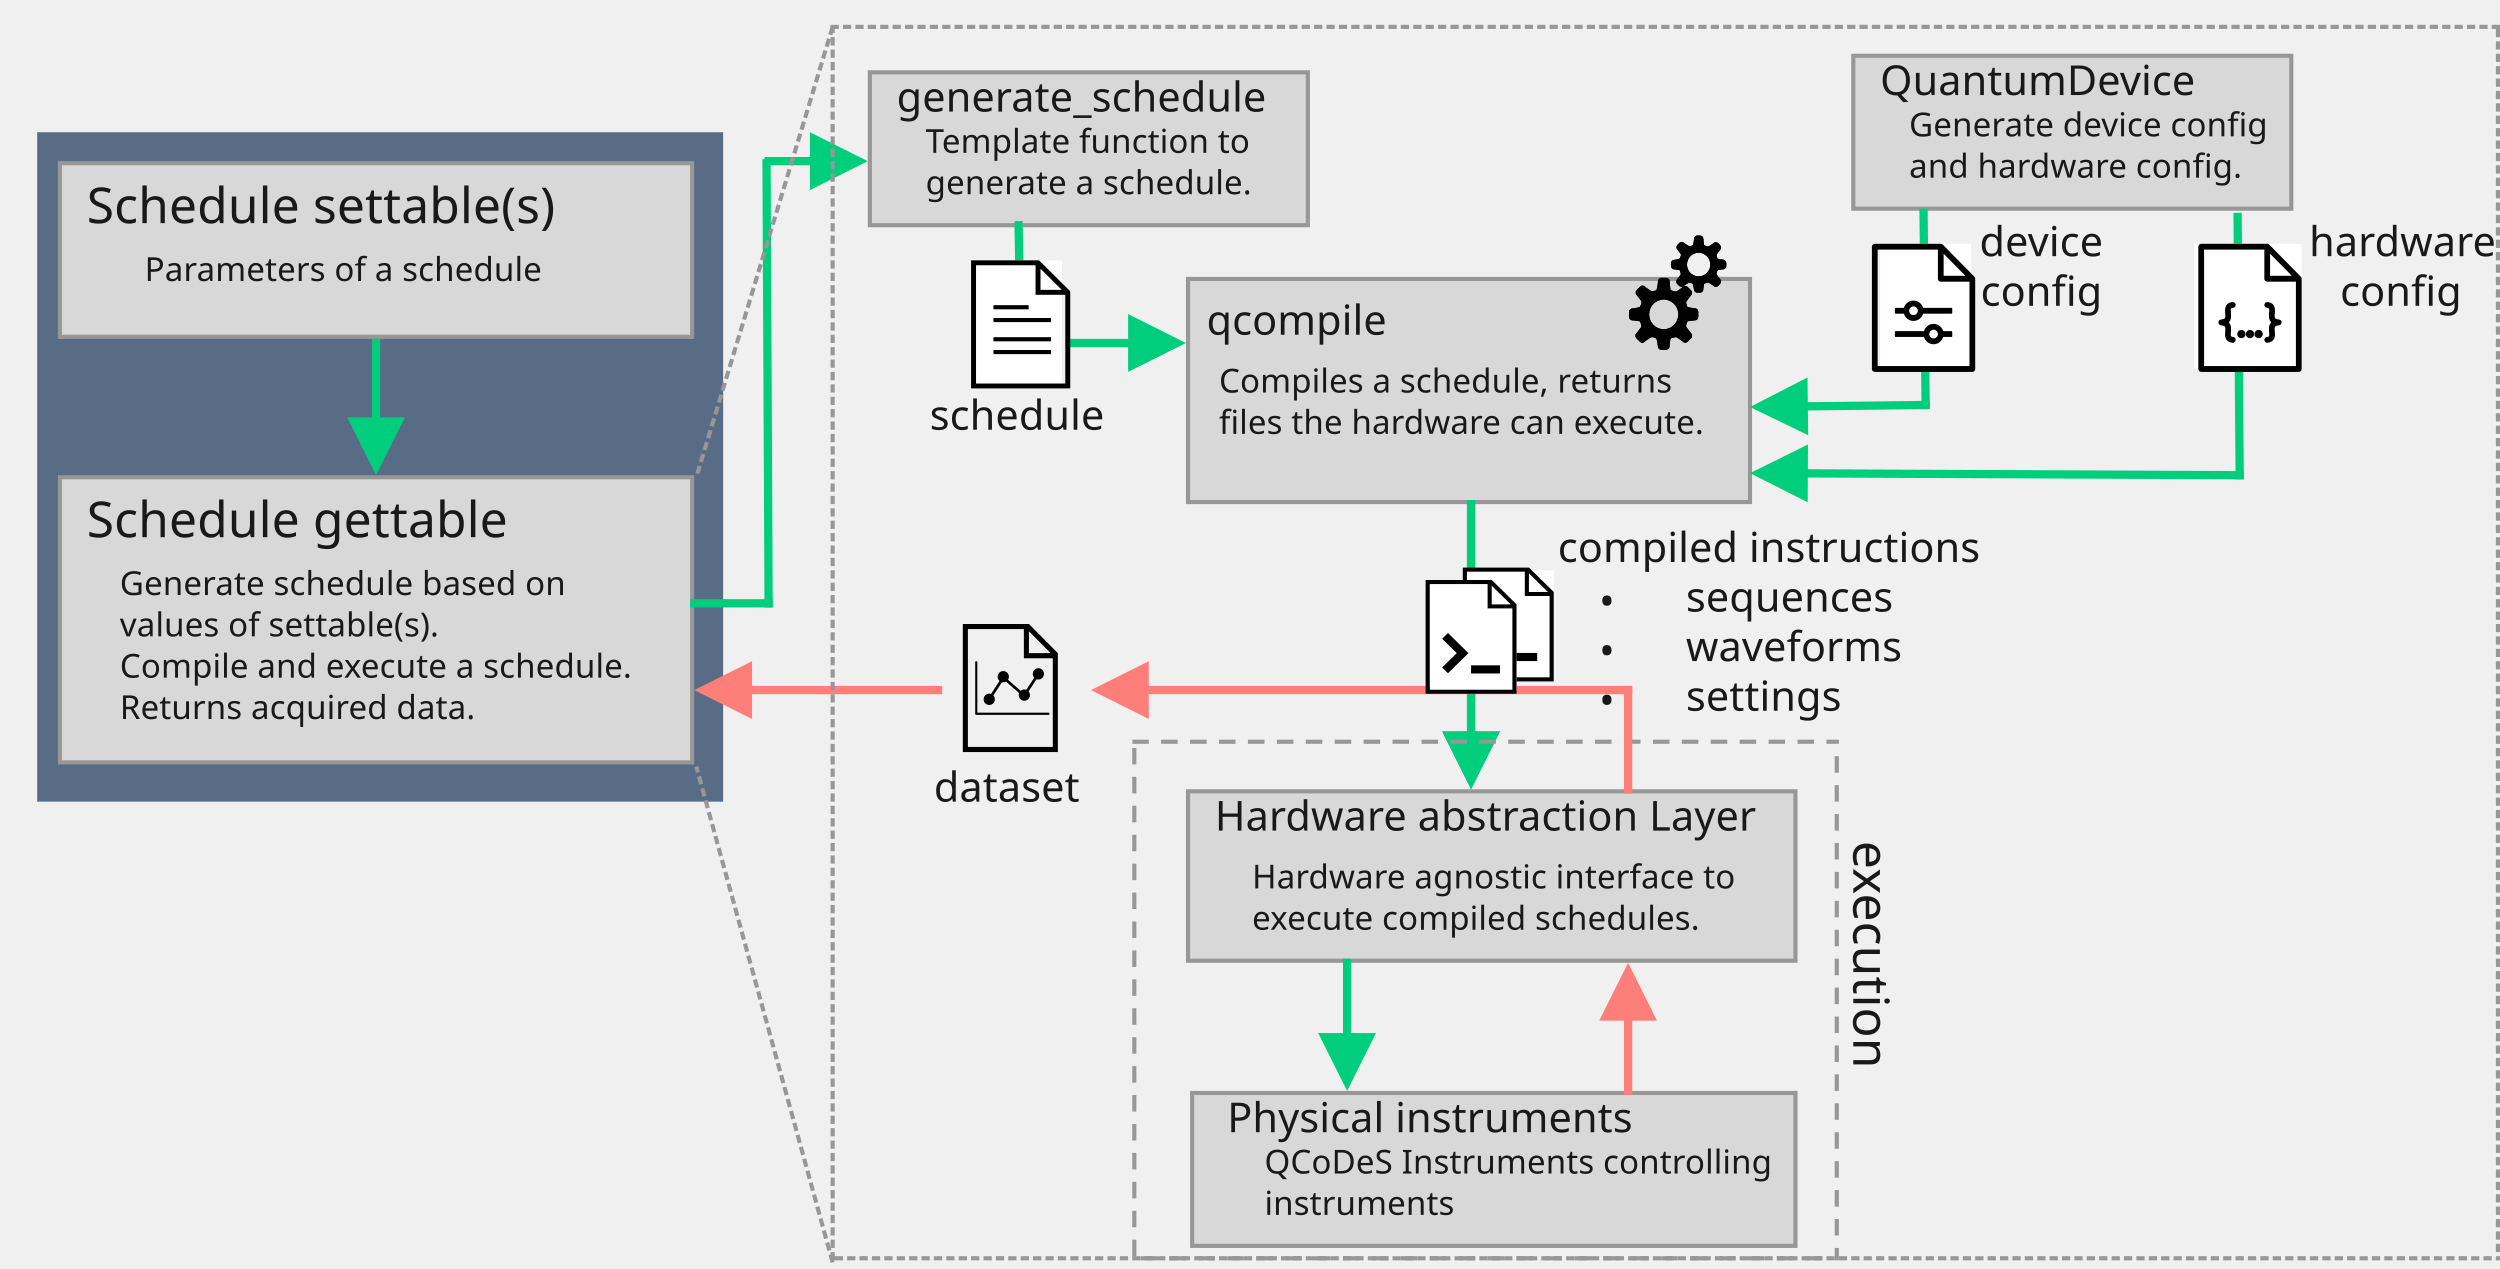
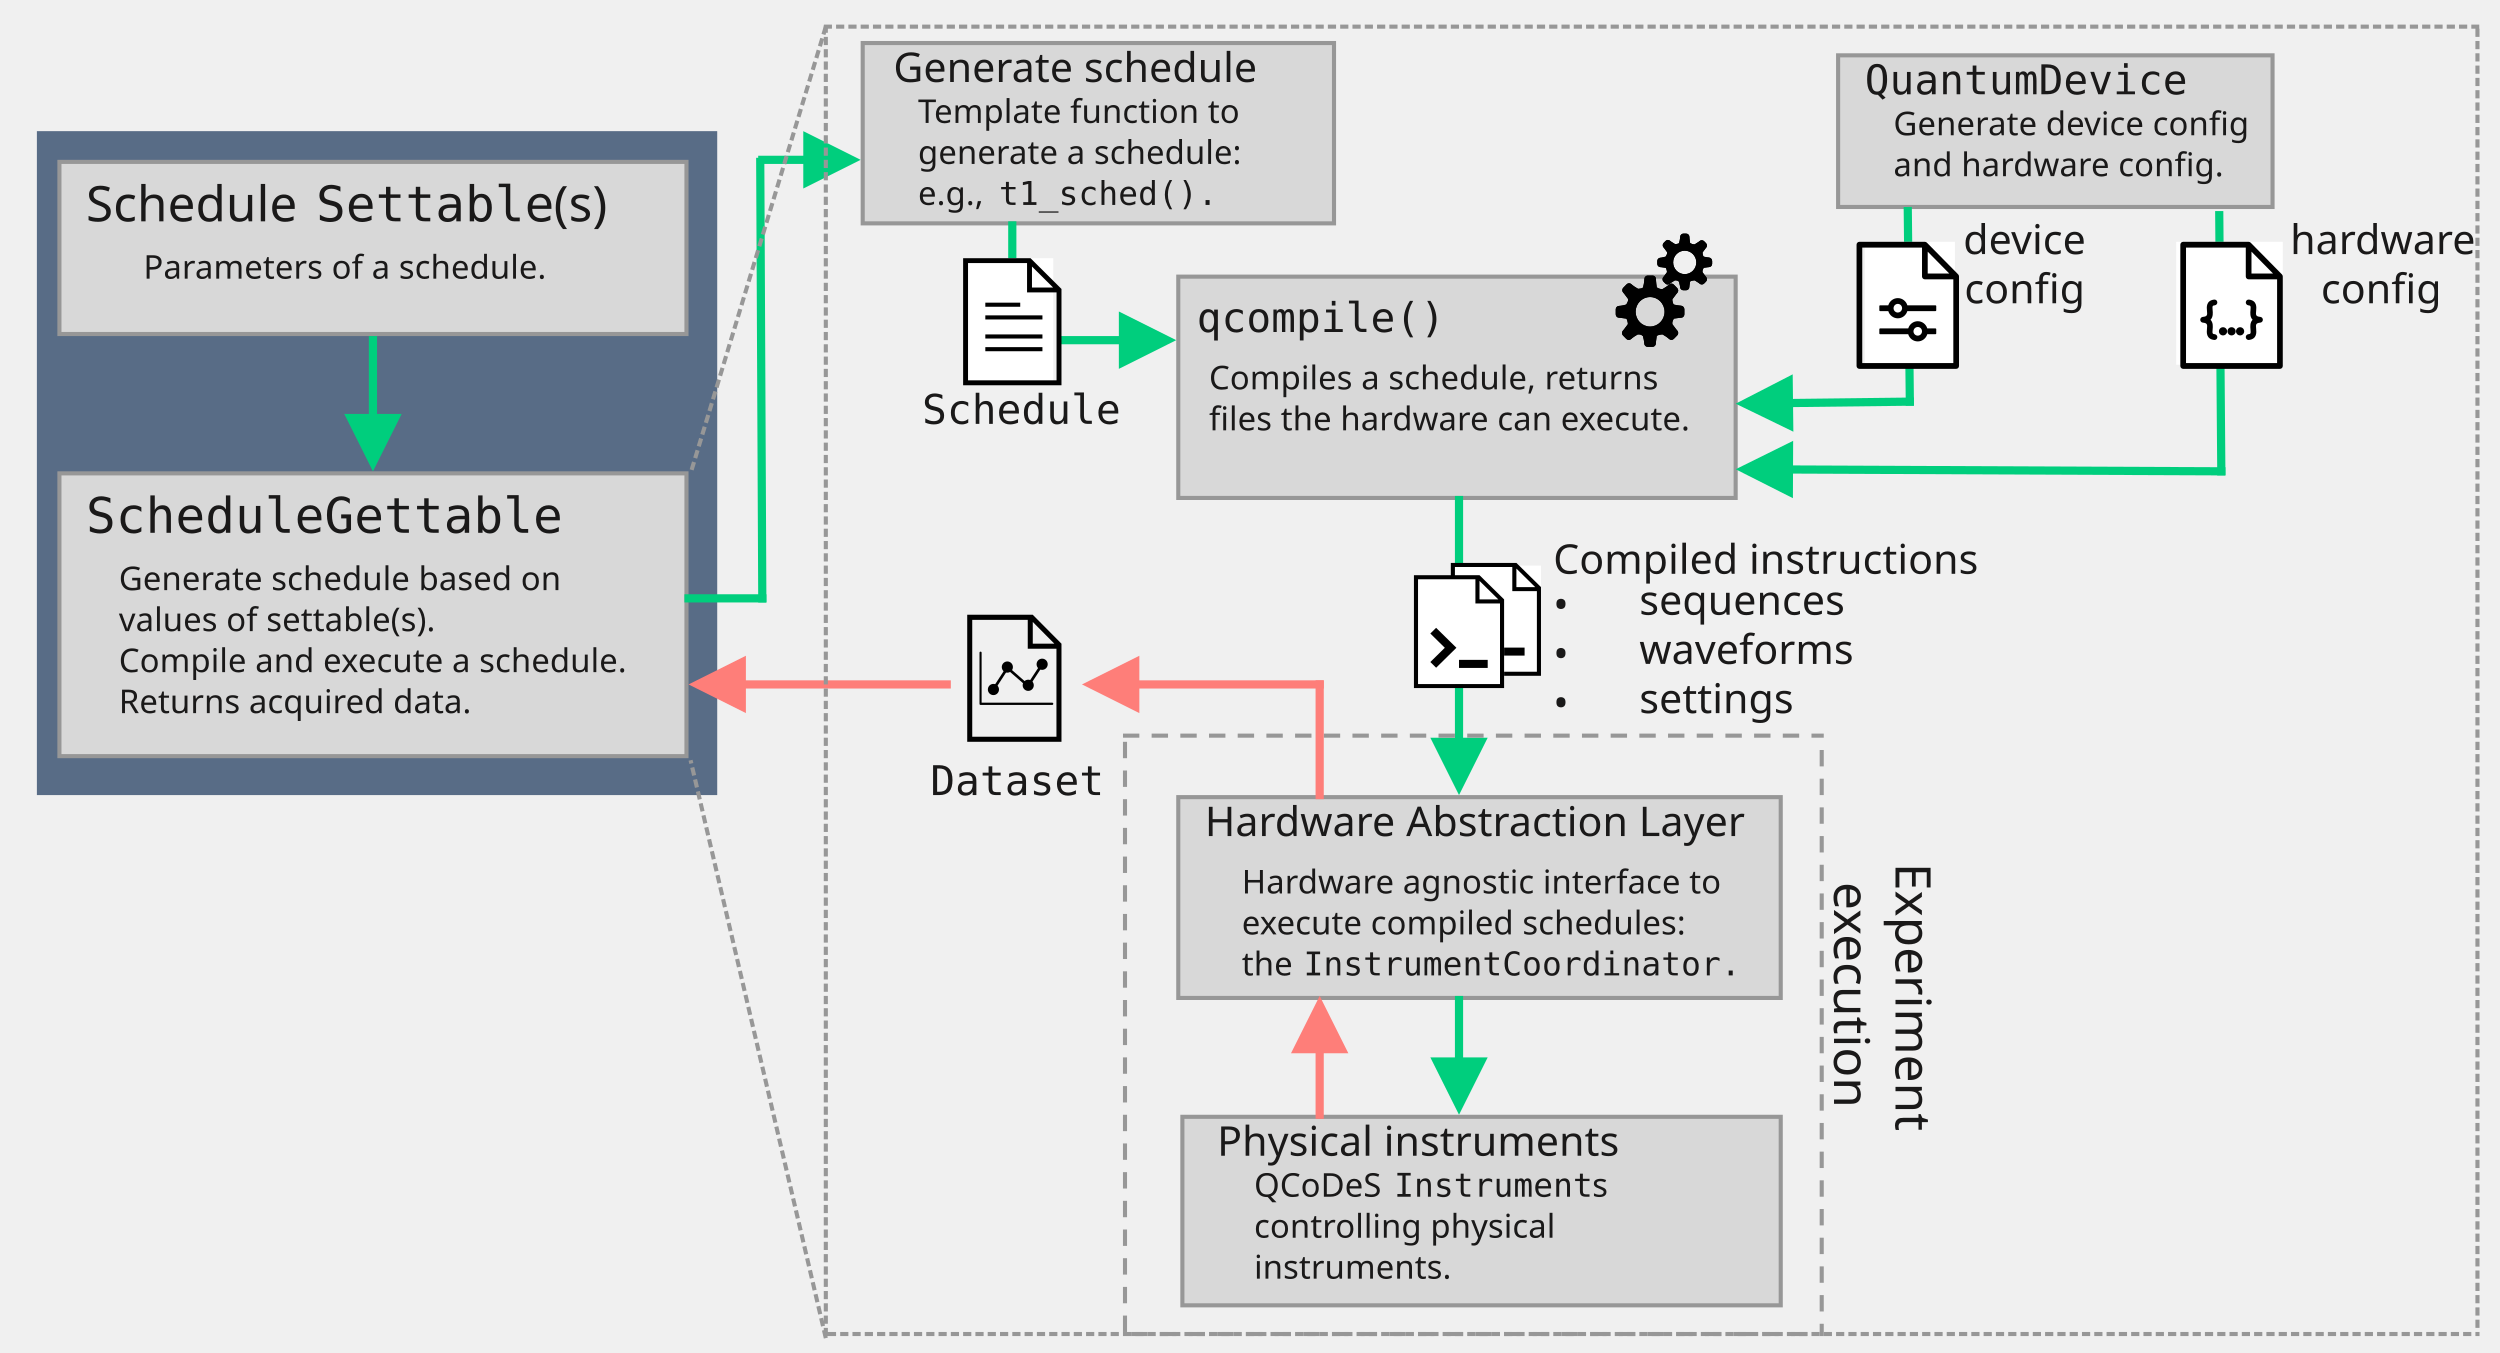
- <svg xmlns="http://www.w3.org/2000/svg" xmlns:xlink="http://www.w3.org/1999/xlink" width="605px" height="307px" viewBox="0 0 605 307" version="1.1">
+ <svg xmlns="http://www.w3.org/2000/svg" xmlns:xlink="http://www.w3.org/1999/xlink" width="610px" height="330px" viewBox="0 0 610 330" version="1.1">
  <defs>
-     <rect id="path-1" x="201" y="6" width="404" height="299" />
-     <mask id="mask-2" maskContentUnits="userSpaceOnUse" maskUnits="objectBoundingBox" x="0" y="0" width="404" height="299" fill="white">
+     <rect id="path-1" x="201" y="6" width="404" height="320" />
+     <mask id="mask-2" maskContentUnits="userSpaceOnUse" maskUnits="objectBoundingBox" x="0" y="0" width="404" height="320" fill="white">
      <use xlink:href="#path-1" />
    </mask>
-     <rect id="path-3" x="274" y="179" width="171" height="126" />
-     <mask id="mask-4" maskContentUnits="userSpaceOnUse" maskUnits="objectBoundingBox" x="0" y="0" width="171" height="126" fill="white">
+     <rect id="path-3" x="274" y="179" width="171" height="147" />
+     <mask id="mask-4" maskContentUnits="userSpaceOnUse" maskUnits="objectBoundingBox" x="0" y="0" width="171" height="147" fill="white">
      <use xlink:href="#path-3" />
    </mask>
  </defs>
  <g id="experiments_control_flow" stroke="none" stroke-width="1" fill="none" fill-rule="evenodd">
    <rect id="Rectangle" fill="#586C86" x="9" y="32" width="166" height="162" />
    <g id="Group-2" transform="translate(14, 39)">
      <rect id="Rectangle" stroke="#979797" fill="#D8D8D8" x="0.5" y="0.5" width="153" height="42" />
      <text id="Parameters-of-a-sche" font-family="LucidaGrande, Lucida Grande" font-size="8" font-weight="normal" letter-spacing="0.032" fill="#1A1919">
-         <tspan x="21" y="29">Parameters of a schedule</tspan>
-       </text>
-       <text id="Schedule-settable(s)" font-family="LucidaGrande, Lucida Grande" font-size="12" font-weight="normal" letter-spacing="0.048" fill="#1A1919">
-         <tspan x="7" y="15">Schedule settable(s)</tspan>
+         <tspan x="21" y="29">Parameters of a schedule.</tspan>
+       </text>
+       <text id="Schedule-Settable(s)" font-family="LucidaGrande, Lucida Grande" font-size="12" font-weight="normal" letter-spacing="0.048" fill="#1A1919">
+         <tspan x="7" y="15">Schedule </tspan>
+         <tspan x="63.125" y="15" font-family="AndaleMono, Andale Mono">Settable</tspan>
+         <tspan x="121.119" y="15">(s)</tspan>
      </text>
    </g>
    <g id="Group-3" transform="translate(14, 115)">
      <rect id="Rectangle-Copy" stroke="#979797" fill="#D8D8D8" x="0.5" y="0.5" width="153" height="69" />
      <text id="Generate-schedule-ba" font-family="LucidaGrande, Lucida Grande" font-size="8" font-weight="normal" letter-spacing="0.032" fill="#1A1919">
        <tspan x="15" y="29">Generate schedule based on </tspan>
        <tspan x="15" y="39">values of settable(s). </tspan>
        <tspan x="15" y="49">Compile and execute a schedule. </tspan>
        <tspan x="15" y="59">Returns acquired data.</tspan>
      </text>
-       <text id="Schedule-gettable" font-family="LucidaGrande, Lucida Grande" font-size="12" font-weight="normal" letter-spacing="0.048" fill="#1A1919">
-         <tspan x="7" y="15">Schedule gettable</tspan>
-       </text>
-     </g>
-     <g id="Group-3-Copy" transform="translate(210, 17)">
-       <rect id="Rectangle-Copy" stroke="#979797" fill="#D8D8D8" x="0.5" y="0.5" width="106" height="37" />
+       <text id="ScheduleGettable" font-family="AndaleMono, Andale Mono" font-size="12" font-weight="normal" letter-spacing="0.048" fill="#1A1919">
+         <tspan x="7" y="15">ScheduleGettable</tspan>
+       </text>
+     </g>
+     <g id="Group-3-Copy" transform="translate(210, 10)">
+       <rect id="Rectangle-Copy" stroke="#979797" fill="#D8D8D8" x="0.5" y="0.5" width="115" height="44" />
      <text id="Template-function-to" font-family="LucidaGrande, Lucida Grande" font-size="8" font-weight="normal" letter-spacing="0.032" fill="#1A1919">
        <tspan x="14" y="20">Template function to </tspan>
-         <tspan x="14" y="30">generate a schedule.</tspan>
-       </text>
-       <text id="generate_schedule" font-family="LucidaGrande, Lucida Grande" font-size="10" font-weight="normal" letter-spacing="0.04" fill="#1A1919">
-         <tspan x="7" y="10">generate_schedule</tspan>
+         <tspan x="14" y="30">generate a schedule: </tspan>
+         <tspan x="14" y="40">e.g., </tspan>
+         <tspan x="33.762" y="40" font-family="AndaleMono, Andale Mono">t1_sched().</tspan>
+       </text>
+       <text id="Generate-schedule" font-family="LucidaGrande, Lucida Grande" font-size="10" font-weight="normal" letter-spacing="0.04" fill="#1A1919">
+         <tspan x="8" y="10">Generate schedule</tspan>
      </text>
    </g>
    <g id="Group-3-Copy-2" transform="translate(448, 13)">
      <rect id="Rectangle-Copy" stroke="#979797" fill="#D8D8D8" x="0.5" y="0.5" width="106" height="37" />
      <text id="Generate-device-conf" font-family="LucidaGrande, Lucida Grande" font-size="8" font-weight="normal" letter-spacing="0.032" fill="#1A1919">
        <tspan x="14" y="20">Generate device config </tspan>
        <tspan x="14" y="30">and hardware config.</tspan>
      </text>
-       <text id="QuantumDevice" font-family="LucidaGrande, Lucida Grande" font-size="10" font-weight="normal" letter-spacing="0.04" fill="#1A1919">
+       <text id="QuantumDevice" font-family="AndaleMono, Andale Mono" font-size="10" font-weight="normal" letter-spacing="0.04" fill="#1A1919">
        <tspan x="7" y="10">QuantumDevice</tspan>
      </text>
    </g>
-     <g id="Group-3-Copy-4" transform="translate(288, 264)">
-       <rect id="Rectangle-Copy" stroke="#979797" fill="#D8D8D8" x="0.5" y="0.5" width="146" height="37" />
+     <g id="Group-3-Copy-4" transform="translate(288, 272)">
+       <rect id="Rectangle-Copy" stroke="#979797" fill="#D8D8D8" x="0.5" y="0.5" width="146" height="46" />
      <text id="QCoDeS-Instruments-c" font-family="LucidaGrande, Lucida Grande" font-size="8" font-weight="normal" letter-spacing="0.032" fill="#1A1919">
-         <tspan x="18" y="20">QCoDeS Instruments controlling </tspan>
-         <tspan x="18" y="30">instruments</tspan>
+         <tspan x="18" y="20">QCoDeS </tspan>
+         <tspan x="52.177" y="20" font-family="AndaleMono, Andale Mono">Instrument</tspan>
+         <tspan x="100.505" y="20">s </tspan>
+         <tspan x="18" y="30">controlling physical </tspan>
+         <tspan x="18" y="40">instruments.</tspan>
      </text>
      <text id="Physical-instruments" font-family="LucidaGrande, Lucida Grande" font-size="10" font-weight="normal" letter-spacing="0.04" fill="#1A1919">
        <tspan x="9" y="10">Physical instruments</tspan>
      </text>
    </g>
-     <g id="Group-3-Copy-5" transform="translate(287, 191)">
-       <rect id="Rectangle-Copy" stroke="#979797" fill="#D8D8D8" x="0.5" y="0.5" width="147" height="41" />
+     <g id="Group-3-Copy-5" transform="translate(287, 194)">
+       <rect id="Rectangle-Copy" stroke="#979797" fill="#D8D8D8" x="0.5" y="0.5" width="147" height="49" />
      <text id="Hardware-agnostic-in" font-family="LucidaGrande, Lucida Grande" font-size="8" font-weight="normal" letter-spacing="0.032" fill="#1A1919">
        <tspan x="16" y="24">Hardware agnostic interface to </tspan>
-         <tspan x="16" y="34">execute compiled schedules.</tspan>
-       </text>
-       <text id="Hardware-abstraction" font-family="LucidaGrande, Lucida Grande" font-size="10" font-weight="normal" letter-spacing="0.04" fill="#1A1919">
-         <tspan x="7" y="10">Hardware abstraction Layer</tspan>
+         <tspan x="16" y="34">execute compiled schedules: </tspan>
+         <tspan x="16" y="44">the </tspan>
+         <tspan x="31.073" y="44" font-family="AndaleMono, Andale Mono">InstrumentCoordinator.</tspan>
+       </text>
+       <text id="Hardware-Abstraction" font-family="LucidaGrande, Lucida Grande" font-size="10" font-weight="normal" letter-spacing="0.04" fill="#1A1919">
+         <tspan x="7" y="10">Hardware Abstraction Layer</tspan>
      </text>
    </g>
    <g id="Group-3-Copy-3" transform="translate(287, 67)">
      <rect id="Rectangle-Copy" stroke="#979797" fill="#D8D8D8" x="0.5" y="0.5" width="136" height="54" />
      <text id="Compiles-a-schedule," font-family="LucidaGrande, Lucida Grande" font-size="8" font-weight="normal" letter-spacing="0.032" fill="#1A1919">
        <tspan x="8" y="28">Compiles a schedule, returns </tspan>
        <tspan x="8" y="38">files the hardware can execute. </tspan>
      </text>
-       <text id="qcompile" font-family="LucidaGrande, Lucida Grande" font-size="10" font-weight="normal" letter-spacing="0.04" fill="#1A1919">
-         <tspan x="5" y="14">qcompile</tspan>
-       </text>
-     </g>
-     <text id="schedule" font-family="LucidaGrande, Lucida Grande" font-size="10" font-weight="normal" letter-spacing="0.04" fill="#1A1919">
-       <tspan x="225" y="104">schedule</tspan>
+       <text id="qcompile()" font-family="AndaleMono, Andale Mono" font-size="10" font-weight="normal" letter-spacing="0.04" fill="#1A1919">
+         <tspan x="5" y="14">qcompile()</tspan>
+       </text>
+     </g>
+     <text id="Schedule" font-family="AndaleMono, Andale Mono" font-size="10" font-weight="normal" letter-spacing="0.04" fill="#1A1919">
+       <tspan x="225" y="103.417">Schedule</tspan>
    </text>
-     <text id="dataset" font-family="LucidaGrande, Lucida Grande" font-size="10" font-weight="normal" letter-spacing="0.04" fill="#1A1919">
-       <tspan x="226" y="194">dataset</tspan>
+     <text id="Dataset" font-family="AndaleMono, Andale Mono" font-size="10" font-weight="normal" letter-spacing="0.04" fill="#1A1919">
+       <tspan x="227" y="194">Dataset</tspan>
    </text>
-     <g id="Group-6" transform="translate(377, 126)" fill="#1A1919" font-family="LucidaGrande, Lucida Grande" font-size="10" font-weight="normal" letter-spacing="0.04">
-       <text id="compiled-instruction">
-         <tspan x="0" y="10">compiled instructions</tspan>
+     <g id="Group-6" transform="translate(379, 130)" fill="#1A1919" font-family="LucidaGrande, Lucida Grande" font-size="10" font-weight="normal" letter-spacing="0.04">
+       <text id="Compiled-instruction">
+         <tspan x="0" y="10">Compiled instructions</tspan>
        <tspan x="0" y="22" letter-spacing="0.032" />
      </text>
-       <g id="Group-5" transform="translate(10, 12)">
+       <g id="Group-5" transform="translate(0, 10)">
        <text id="•-•-•">
          <tspan x="0" y="11">	• 	 </tspan>
          <tspan x="0" y="23">	• 	 </tspan>
          <tspan x="0" y="35">	• 	 </tspan>
        </text>
        <text id="sequences-waveforms">
          <tspan x="21" y="10">sequences</tspan>
          <tspan x="21" y="22">waveforms</tspan>
          <tspan x="21" y="34">settings</tspan>
        </text>
      </g>
    </g>
    <path id="Line-5" d="M437.417,91.336 L437.487,97.335 L465.988,97 L466.988,96.988 L467.012,98.988 L466.012,99 L437.51,99.335 L437.581,105.335 L423.5,98.5 L437.417,91.336 Z" fill="#00CE7D" fill-rule="nonzero" />
-     <path id="Line-5" d="M357,121 L357,177 L363,177 L356,191 L349,177 L355,177 L355,121 L357,121 Z" fill="#00CE7D" fill-rule="nonzero" />
+     <path id="Line-5" d="M357,121 L357,180 L363,180 L356,194 L349,180 L355,180 L355,121 L357,121 Z" fill="#00CE7D" fill-rule="nonzero" />
    <path id="Line-5" d="M92,82 L92,101 L98,101 L91,115 L84,101 L90,101 L90,82 L92,82 Z" fill="#00CE7D" fill-rule="nonzero" />
    <path id="Line-5" d="M196,32 L210,39 L196,46 L196,40 L185,40 L185,38 L196,38 L196,32 Z" fill="#00CE7D" fill-rule="nonzero" />
    <path id="Line-5" d="M273,76 L287,83 L273,90 L273,84 L258,84 L258,82 L273,82 L273,76 Z" fill="#00CE7D" fill-rule="nonzero" />
-     <path id="Line-5" d="M357,121 L357,177 L363,177 L356,191 L349,177 L355,177 L355,121 L357,121 Z" fill="#00CE7D" fill-rule="nonzero" />
-     <path id="Line-5" d="M327,232 L327,250 L333,250 L326,264 L319,250 L325,250 L325,232 L327,232 Z" fill="#00CE7D" fill-rule="nonzero" />
-     <path id="Line-5" d="M394,233 L401,247 L395,247 L395,265 L393,265 L393,247 L387,247 L394,233 Z" fill="#FE7E79" fill-rule="nonzero" />
-     <path id="Line-5" d="M278,160 L278,166 L395,166 L395,168 L278,168 L278,174 L264,167 L278,160 Z" fill="#FE7E79" fill-rule="nonzero" />
-     <path id="Line-5" d="M182,160 L182,166 L228,166 L228,168 L182,168 L182,174 L168,167 L182,160 Z" fill="#FE7E79" fill-rule="nonzero" />
+     <path id="Line-5" d="M357,243 L357,258 L363,258 L356,272 L349,258 L355,258 L355,243 L357,243 Z" fill="#00CE7D" fill-rule="nonzero" />
+     <path id="Line-5" d="M322,243 L329,257 L323,257 L323,273 L321,273 L321,257 L315,257 L322,243 Z" fill="#FE7E79" fill-rule="nonzero" />
+     <path id="Line-5" d="M278,160 L278,166 L323,166 L323,168 L278,168 L278,174 L264,167 L278,160 Z" fill="#FE7E79" fill-rule="nonzero" />
+     <path id="Line-5" d="M182,160 L182,166 L232,166 L232,168 L182,168 L182,174 L168,167 L182,160 Z" fill="#FE7E79" fill-rule="nonzero" />
    <path id="Line-5" d="M437.529,107.559 L437.504,113.558 L542.004,114 L543.004,114.004 L542.996,116.004 L541.996,116 L437.495,115.558 L437.47,121.559 L423.5,114.5 L437.529,107.559 Z" fill="#00CE7D" fill-rule="nonzero" />
    <line x1="465.5" y1="51.5" x2="466" y2="98" id="Line-6" stroke="#00CE7D" stroke-width="2" stroke-linecap="square" />
    <line x1="541.5" y1="52.5" x2="542" y2="115" id="Line-6-Copy" stroke="#00CE7D" stroke-width="2" stroke-linecap="square" />
    <line x1="185.5" y1="39.5" x2="186" y2="146" id="Line-6-Copy" stroke="#00CE7D" stroke-width="2" stroke-linecap="square" />
    <line x1="168" y1="146" x2="186" y2="146" id="Line-6-Copy" stroke="#00CE7D" stroke-width="2" stroke-linecap="square" />
    <g id="Group-8" transform="translate(345, 137)" fill-rule="nonzero">
      <g id="Group" transform="translate(9, 0)">
        <rect id="Rectangle" fill="#FFFFFF" x="1" y="1" width="21" height="26" />
        <path d="M0,0.356 L0,27.891 L22,27.891 L22,6.251 L16.008,0.356 L16,0.356 L15.801,0.356 L0,0.356 Z M1,1.34 L15,1.34 L15,7.24 L21,7.24 L21,26.908 L1,26.908 L1,1.34 Z M16,1.739 L20.592,6.257 L16,6.257 L16,1.739 Z M5.414,13.188 L4,14.581 L7.535,18.057 L4,21.534 L5.416,22.926 L8.949,19.45 L10.365,18.057 L8.949,16.667 L5.414,13.188 Z M11,21.008 L11,22.974 L18,22.974 L18,21.008 L11,21.008 Z" id="Shape" fill="#000000" />
      </g>
      <g id="Group" transform="translate(0, 3)">
        <rect id="Rectangle" fill="#FFFFFF" x="1" y="1" width="21" height="26" />
        <path d="M0,0.356 L0,27.891 L22,27.891 L22,6.251 L16.008,0.356 L16,0.356 L15.801,0.356 L0,0.356 Z M1,1.34 L15,1.34 L15,7.24 L21,7.24 L21,26.908 L1,26.908 L1,1.34 Z M16,1.739 L20.592,6.257 L16,6.257 L16,1.739 Z M5.414,13.188 L4,14.581 L7.535,18.057 L4,21.534 L5.416,22.926 L8.949,19.45 L10.365,18.057 L8.949,16.667 L5.414,13.188 Z M11,21.008 L11,22.974 L18,22.974 L18,21.008 L11,21.008 Z" id="Shape" fill="#000000" />
      </g>
    </g>
-     <text id="execution" transform="translate(453, 232.5) rotate(90) translate(-453, -232.5) " font-family="LucidaGrande, Lucida Grande" font-size="12" font-weight="normal" letter-spacing="0.048" fill="#1A1919">
-       <tspan x="424" y="237">execution</tspan>
+     <text id="Experiment-execution" transform="translate(459.5, 244) rotate(90) translate(-459.5, -244) " font-family="LucidaGrande, Lucida Grande" font-size="12" font-weight="normal" letter-spacing="0.048" fill="#1A1919">
+       <tspan x="426.084" y="241">Experiment </tspan>
+       <tspan x="430.734" y="256">execution</tspan>
    </text>
    <g id="Group-7" transform="translate(453, 52)">
      <rect id="Rectangle" fill="#FFFFFF" x="78" y="7" width="26" height="30" />
      <rect id="Rectangle" fill="#FFFFFF" x="2" y="7" width="22" height="30" />
      <text id="hardware-config" font-family="LucidaGrande, Lucida Grande" font-size="10" font-weight="normal" letter-spacing="0.04" fill="#1A1919">
        <tspan x="105.818" y="10">hardware </tspan>
        <tspan x="113.324" y="22">config</tspan>
      </text>
      <text id="device-config" font-family="LucidaGrande, Lucida Grande" font-size="10" font-weight="normal" letter-spacing="0.04" fill="#1A1919">
        <tspan x="26.047" y="10">device </tspan>
        <tspan x="26.324" y="22">config</tspan>
      </text>
      <g id="noun_Settings_968525" transform="translate(0, 7)" fill="#000000" fill-rule="nonzero">
        <g id="Group">
          <path d="M24.797,7.956 L17.158,0.206 C17.027,0.074 16.851,0 16.667,0 L0.694,0 C0.311,0 0,0.316 0,0.705 L0,30.295 C0,30.684 0.311,31 0.694,31 L24.306,31 C24.689,31 25,30.684 25,30.295 L25,8.455 C25,8.268 24.927,8.089 24.797,7.956 Z M17.361,2.405 L22.629,7.75 L17.361,7.75 L17.361,2.405 Z M1.389,29.591 L1.389,1.409 L15.972,1.409 L15.972,8.455 C15.972,8.843 16.283,9.159 16.667,9.159 L23.611,9.159 L23.611,29.591 L1.389,29.591 Z" id="Shape" />
          <path d="M19.271,15.5 L12.398,15.5 C12.098,14.483 11.168,13.739 10.069,13.739 C8.971,13.739 8.041,14.483 7.741,15.5 L5.729,15.5 C5.634,15.5 5.556,15.579 5.556,15.676 L5.556,16.733 C5.556,16.83 5.634,16.909 5.729,16.909 L7.741,16.909 C8.041,17.926 8.971,18.67 10.069,18.67 C11.147,18.67 12.085,17.939 12.39,16.909 L19.271,16.909 C19.366,16.909 19.444,16.83 19.444,16.733 L19.444,15.676 C19.444,15.579 19.366,15.5 19.271,15.5 Z M11.09,16.417 C10.992,16.906 10.563,17.261 10.069,17.261 C9.495,17.261 9.028,16.787 9.028,16.205 C9.028,15.622 9.495,15.148 10.069,15.148 C10.644,15.148 11.111,15.622 11.111,16.205 C11.111,16.276 11.104,16.348 11.09,16.417 Z" id="Shape" />
          <path d="M5.729,22.545 L12.602,22.545 C12.902,23.563 13.832,24.307 14.931,24.307 C16.029,24.307 16.959,23.563 17.259,22.545 L19.271,22.545 C19.366,22.545 19.444,22.466 19.444,22.369 L19.444,21.312 C19.444,21.216 19.366,21.136 19.271,21.136 L17.259,21.136 C16.959,20.119 16.029,19.375 14.931,19.375 C13.853,19.375 12.915,20.106 12.61,21.136 L5.729,21.136 C5.634,21.136 5.556,21.216 5.556,21.312 L5.556,22.369 C5.556,22.466 5.634,22.545 5.729,22.545 Z M13.91,21.629 C14.008,21.14 14.437,20.784 14.931,20.784 C15.505,20.784 15.972,21.258 15.972,21.841 C15.972,22.424 15.505,22.898 14.931,22.898 C14.356,22.898 13.889,22.424 13.889,21.841 C13.889,21.769 13.896,21.698 13.91,21.629 Z" id="Shape" />
        </g>
      </g>
      <g id="noun_Stylesheet_968524" transform="translate(79, 7)" fill="#000000" fill-rule="nonzero">
        <g id="Group">
          <path d="M24.797,7.956 L17.158,0.206 C17.027,0.074 16.851,0 16.667,0 L0.694,0 C0.311,0 0,0.316 0,0.705 L0,30.295 C0,30.684 0.311,31 0.694,31 L24.306,31 C24.689,31 25,30.684 25,30.295 L25,8.455 C25,8.268 24.927,8.089 24.797,7.956 Z M17.361,2.405 L22.629,7.75 L17.361,7.75 L17.361,2.405 Z M1.389,29.591 L1.389,1.409 L15.972,1.409 L15.972,8.455 C15.972,8.843 16.283,9.159 16.667,9.159 L23.611,9.159 L23.611,29.591 L1.389,29.591 Z" id="Shape" />
          <path d="M16.666,23.955 C16.321,23.955 16.022,23.694 15.978,23.337 C15.93,22.951 16.2,22.599 16.581,22.551 C17.151,22.479 17.219,22.428 17.119,21.364 C17.058,20.72 16.962,19.708 17.635,19.023 C16.962,18.338 17.058,17.326 17.119,16.682 C17.219,15.617 17.151,15.567 16.581,15.494 C16.2,15.446 15.93,15.094 15.978,14.708 C16.025,14.322 16.375,14.048 16.753,14.097 C18.735,14.348 18.583,15.953 18.501,16.816 C18.403,17.856 18.37,18.206 19.514,18.322 C19.869,18.358 20.139,18.661 20.139,19.023 C20.139,19.385 19.869,19.688 19.514,19.724 C18.37,19.84 18.403,20.19 18.501,21.229 C18.583,22.092 18.735,23.698 16.753,23.949 C16.724,23.953 16.694,23.955 16.666,23.955 Z" id="Path" />
          <path d="M8.334,23.955 C8.305,23.955 8.276,23.953 8.247,23.949 C6.265,23.698 6.417,22.092 6.499,21.229 C6.597,20.19 6.63,19.84 5.486,19.724 C5.132,19.688 4.861,19.385 4.861,19.023 C4.861,18.661 5.132,18.358 5.486,18.322 C6.63,18.206 6.597,17.856 6.499,16.816 C6.417,15.954 6.266,14.348 8.248,14.097 C8.627,14.049 8.975,14.322 9.023,14.708 C9.07,15.094 8.8,15.446 8.42,15.494 C7.85,15.567 7.781,15.617 7.882,16.682 C7.942,17.326 8.038,18.338 7.366,19.023 C8.039,19.708 7.943,20.719 7.882,21.364 C7.781,22.428 7.85,22.479 8.42,22.551 C8.8,22.599 9.07,22.952 9.023,23.337 C8.978,23.694 8.68,23.955 8.334,23.955 Z" id="Path" />
          <ellipse id="Oval" cx="10.417" cy="21.841" rx="1" ry="1" />
          <ellipse id="Oval" cx="14.583" cy="21.841" rx="1" ry="1" />
          <ellipse id="Oval" cx="12.5" cy="21.841" rx="1" ry="1" />
        </g>
      </g>
    </g>
    <g id="noun_Gear_5393" transform="translate(394, 57)" fill="#000000" fill-rule="nonzero">
      <g id="Group" transform="translate(0, 10)">
        <path d="M14.461,10.735 C15.587,10.542 16.199,10.53 16.199,10.53 C16.634,10.521 16.99,10.145 16.99,9.695 L16.99,8.48 C16.99,8.03 16.635,7.631 16.202,7.593 C16.202,7.593 15.189,7.504 14.485,7.329 C14.426,7.314 14.426,7.314 14.426,7.314 C14.368,7.286 14.272,7.133 14.216,6.973 C14.159,6.814 14.016,6.241 14.059,6.036 C14.059,6.036 14.059,6.036 14.197,5.84 C14.858,4.893 15.262,4.463 15.262,4.463 C15.565,4.14 15.56,3.618 15.25,3.302 L14.399,2.434 C14.089,2.118 13.577,2.112 13.261,2.421 C13.261,2.421 12.78,2.889 11.85,3.416 C11.637,3.536 11.637,3.536 11.637,3.536 C11.378,3.55 11.037,3.503 10.88,3.431 C10.722,3.36 10.277,3.172 10.264,3.124 C10.264,3.124 10.264,3.124 10.257,3.077 C10.068,1.93 10.053,1.06 10.053,1.06 C10.045,0.61 9.682,0.241 9.248,0.241 L8.033,0.241 C7.598,0.241 7.235,0.61 7.227,1.06 C7.227,1.06 7.21,2.011 6.915,3.054 C6.897,3.121 6.897,3.121 6.897,3.121 C6.864,3.187 6.747,3.274 6.636,3.315 C6.524,3.355 5.998,3.472 5.705,3.47 C5.705,3.47 5.705,3.47 5.463,3.332 C4.531,2.808 4.052,2.339 4.052,2.339 C3.735,2.03 3.223,2.036 2.913,2.352 L2.063,3.219 C1.753,3.535 1.747,4.057 2.05,4.38 C2.05,4.38 2.455,4.811 3.117,5.758 C3.241,5.935 3.241,5.935 3.241,5.935 C3.287,6.122 3.258,6.416 3.176,6.588 C3.095,6.761 2.865,7.271 2.792,7.308 C2.792,7.308 2.792,7.308 2.72,7.329 C1.696,7.629 1.027,7.645 1.027,7.645 C0.592,7.654 0.236,8.03 0.236,8.48 L0.236,9.695 C0.236,10.145 0.592,10.521 1.027,10.53 C1.027,10.53 1.617,10.543 2.743,10.735 C2.798,10.745 2.798,10.745 2.798,10.745 C2.854,10.76 2.95,10.916 3.012,11.091 C3.074,11.267 3.235,11.886 3.195,12.101 C3.195,12.101 3.195,12.101 3.051,12.308 C2.389,13.254 1.984,13.684 1.984,13.684 C1.681,14.007 1.687,14.53 1.997,14.845 L2.847,15.713 C3.157,16.029 3.67,16.035 3.986,15.726 C3.986,15.726 4.466,15.257 5.397,14.732 C5.636,14.597 5.636,14.597 5.636,14.597 C5.925,14.592 6.252,14.628 6.362,14.677 C6.473,14.725 6.815,14.912 6.864,15.005 C6.864,15.005 6.864,15.005 6.891,15.1 C7.185,16.144 7.2,16.814 7.2,16.814 C7.209,17.264 7.573,17.632 8.008,17.632 L9.223,17.632 C9.658,17.632 10.021,17.264 10.031,16.814 C10.031,16.814 10.043,16.224 10.232,15.077 C10.243,15.01 10.243,15.01 10.243,15.01 C10.262,14.945 10.405,14.848 10.561,14.794 C10.718,14.741 11.343,14.578 11.621,14.587 C11.621,14.587 11.621,14.587 11.85,14.715 C12.78,15.241 13.261,15.71 13.261,15.71 C13.577,16.019 14.089,16.013 14.399,15.697 L15.25,14.829 C15.56,14.513 15.565,13.991 15.262,13.668 C15.262,13.668 14.858,13.238 14.197,12.291 C14.056,12.09 14.056,12.09 14.056,12.09 C14.014,11.88 14.04,11.569 14.114,11.399 C14.187,11.23 14.376,10.754 14.42,10.742 C14.419,10.742 14.419,10.742 14.461,10.735 Z M8.622,12.678 C6.673,12.678 5.092,11.067 5.092,9.079 C5.092,7.09 6.673,5.48 8.622,5.48 C10.572,5.48 12.152,7.091 12.152,9.079 C12.152,11.066 10.572,12.678 8.622,12.678 Z" id="Shape" />
        <path d="M14.461,10.735 C15.587,10.542 16.199,10.53 16.199,10.53 C16.634,10.521 16.99,10.145 16.99,9.695 L16.99,8.48 C16.99,8.03 16.635,7.631 16.202,7.593 C16.202,7.593 15.189,7.504 14.485,7.329 C14.426,7.314 14.426,7.314 14.426,7.314 C14.368,7.286 14.272,7.133 14.216,6.973 C14.159,6.814 14.016,6.241 14.059,6.036 C14.059,6.036 14.059,6.036 14.197,5.84 C14.858,4.893 15.262,4.463 15.262,4.463 C15.565,4.14 15.56,3.618 15.25,3.302 L14.399,2.434 C14.089,2.118 13.577,2.112 13.261,2.421 C13.261,2.421 12.78,2.889 11.85,3.416 C11.637,3.536 11.637,3.536 11.637,3.536 C11.378,3.55 11.037,3.503 10.88,3.431 C10.722,3.36 10.277,3.172 10.264,3.124 C10.264,3.124 10.264,3.124 10.257,3.077 C10.068,1.93 10.053,1.06 10.053,1.06 C10.045,0.61 9.682,0.241 9.248,0.241 L8.033,0.241 C7.598,0.241 7.235,0.61 7.227,1.06 C7.227,1.06 7.21,2.011 6.915,3.054 C6.897,3.121 6.897,3.121 6.897,3.121 C6.864,3.187 6.747,3.274 6.636,3.315 C6.524,3.355 5.998,3.472 5.705,3.47 C5.705,3.47 5.705,3.47 5.463,3.332 C4.531,2.808 4.052,2.339 4.052,2.339 C3.735,2.03 3.223,2.036 2.913,2.352 L2.063,3.219 C1.753,3.535 1.747,4.057 2.05,4.38 C2.05,4.38 2.455,4.811 3.117,5.758 C3.241,5.935 3.241,5.935 3.241,5.935 C3.287,6.122 3.258,6.416 3.176,6.588 C3.095,6.761 2.865,7.271 2.792,7.308 C2.792,7.308 2.792,7.308 2.72,7.329 C1.696,7.629 1.027,7.645 1.027,7.645 C0.592,7.654 0.236,8.03 0.236,8.48 L0.236,9.695 C0.236,10.145 0.592,10.521 1.027,10.53 C1.027,10.53 1.617,10.543 2.743,10.735 C2.798,10.745 2.798,10.745 2.798,10.745 C2.854,10.76 2.95,10.916 3.012,11.091 C3.074,11.267 3.235,11.886 3.195,12.101 C3.195,12.101 3.195,12.101 3.051,12.308 C2.389,13.254 1.984,13.684 1.984,13.684 C1.681,14.007 1.687,14.53 1.997,14.845 L2.847,15.713 C3.157,16.029 3.67,16.035 3.986,15.726 C3.986,15.726 4.466,15.257 5.397,14.732 C5.636,14.597 5.636,14.597 5.636,14.597 C5.925,14.592 6.252,14.628 6.362,14.677 C6.473,14.725 6.815,14.912 6.864,15.005 C6.864,15.005 6.864,15.005 6.891,15.1 C7.185,16.144 7.2,16.814 7.2,16.814 C7.209,17.264 7.573,17.632 8.008,17.632 L9.223,17.632 C9.658,17.632 10.021,17.264 10.031,16.814 C10.031,16.814 10.043,16.224 10.232,15.077 C10.243,15.01 10.243,15.01 10.243,15.01 C10.262,14.945 10.405,14.848 10.561,14.794 C10.718,14.741 11.343,14.578 11.621,14.587 C11.621,14.587 11.621,14.587 11.85,14.715 C12.78,15.241 13.261,15.71 13.261,15.71 C13.577,16.019 14.089,16.013 14.399,15.697 L15.25,14.829 C15.56,14.513 15.565,13.991 15.262,13.668 C15.262,13.668 14.858,13.238 14.197,12.291 C14.056,12.09 14.056,12.09 14.056,12.09 C14.014,11.88 14.04,11.569 14.114,11.399 C14.187,11.23 14.376,10.754 14.42,10.742 C14.419,10.742 14.419,10.742 14.461,10.735 Z M8.622,12.678 C6.673,12.678 5.092,11.067 5.092,9.079 C5.092,7.09 6.673,5.48 8.622,5.48 C10.572,5.48 12.152,7.091 12.152,9.079 C12.152,11.066 10.572,12.678 8.622,12.678 Z" id="Shape" />
      </g>
      <g id="Group" transform="translate(10, 0)">
        <path d="M11.746,8.344 C12.646,8.191 12.99,8.183 12.99,8.183 C13.419,8.174 13.768,7.807 13.768,7.366 L13.768,6.7 C13.768,6.26 13.42,5.87 12.993,5.833 C12.993,5.833 12.328,5.775 11.765,5.636 C11.718,5.624 11.718,5.624 11.718,5.624 C11.671,5.602 11.595,5.48 11.55,5.353 C11.504,5.226 11.39,4.77 11.424,4.607 C11.424,4.607 11.424,4.607 11.533,4.452 C12.062,3.699 12.285,3.464 12.285,3.464 C12.583,3.148 12.578,2.638 12.273,2.329 L11.799,1.849 C11.494,1.54 10.99,1.534 10.679,1.836 C10.679,1.836 10.401,2.106 9.656,2.524 C9.486,2.619 9.486,2.619 9.486,2.619 C9.28,2.63 9.008,2.594 8.883,2.537 C8.759,2.481 8.403,2.333 8.389,2.296 C8.389,2.296 8.389,2.296 8.382,2.254 C8.231,1.343 8.222,0.8 8.222,0.8 C8.214,0.36 7.857,0 7.43,0 L6.749,0 C6.321,0 5.964,0.36 5.956,0.8 C5.956,0.8 5.945,1.407 5.71,2.237 C5.695,2.289 5.695,2.289 5.695,2.289 C5.669,2.342 5.575,2.412 5.486,2.443 C5.397,2.475 4.976,2.568 4.742,2.566 C4.742,2.566 4.742,2.566 4.548,2.458 C3.803,2.04 3.525,1.77 3.525,1.77 C3.213,1.468 2.71,1.474 2.405,1.783 L1.931,2.263 C1.626,2.572 1.621,3.082 1.919,3.398 C1.919,3.398 2.141,3.633 2.671,4.386 C2.77,4.527 2.77,4.527 2.77,4.527 C2.807,4.675 2.784,4.909 2.719,5.046 C2.654,5.184 2.47,5.589 2.412,5.618 C2.412,5.618 2.412,5.618 2.353,5.635 C1.535,5.874 1.145,5.883 1.145,5.883 C0.717,5.892 0.367,6.26 0.367,6.7 L0.367,7.366 C0.367,7.806 0.717,8.174 1.145,8.183 C1.145,8.183 1.472,8.19 2.371,8.343 C2.42,8.352 2.42,8.352 2.42,8.352 C2.464,8.369 2.541,8.496 2.59,8.633 C2.639,8.771 2.766,9.259 2.733,9.43 C2.733,9.43 2.733,9.43 2.618,9.594 C2.089,10.346 1.867,10.581 1.867,10.581 C1.568,10.897 1.574,11.408 1.879,11.716 L2.352,12.196 C2.657,12.505 3.161,12.511 3.472,12.209 C3.472,12.209 3.75,11.939 4.496,11.522 C4.686,11.414 4.686,11.414 4.686,11.414 C4.917,11.41 5.179,11.439 5.267,11.478 C5.355,11.516 5.629,11.664 5.669,11.739 C5.669,11.739 5.669,11.739 5.69,11.814 C5.926,12.644 5.934,13.028 5.934,13.028 C5.943,13.468 6.301,13.828 6.729,13.828 L7.41,13.828 C7.838,13.828 8.196,13.468 8.205,13.028 C8.205,13.028 8.212,12.708 8.363,11.796 C8.372,11.739 8.372,11.739 8.372,11.739 C8.392,11.688 8.507,11.611 8.629,11.568 C8.751,11.526 9.245,11.398 9.471,11.404 C9.471,11.404 9.471,11.404 9.656,11.508 C10.401,11.926 10.679,12.196 10.679,12.196 C10.991,12.498 11.494,12.493 11.799,12.184 L12.273,11.703 C12.578,11.394 12.583,10.884 12.285,10.568 C12.285,10.568 12.063,10.334 11.533,9.581 C11.417,9.416 11.417,9.416 11.417,9.416 C11.386,9.245 11.407,8.998 11.466,8.867 C11.525,8.736 11.674,8.364 11.708,8.35 C11.708,8.35 11.708,8.35 11.746,8.344 Z M7.075,9.888 C5.516,9.888 4.251,8.608 4.251,7.027 C4.251,5.446 5.516,4.165 7.075,4.165 C8.635,4.165 9.899,5.446 9.899,7.027 C9.899,8.608 8.635,9.888 7.075,9.888 Z" id="Shape" />
        <path d="M11.746,8.344 C12.646,8.191 12.99,8.183 12.99,8.183 C13.419,8.174 13.768,7.807 13.768,7.366 L13.768,6.7 C13.768,6.26 13.42,5.87 12.993,5.833 C12.993,5.833 12.328,5.775 11.765,5.636 C11.718,5.624 11.718,5.624 11.718,5.624 C11.671,5.602 11.595,5.48 11.55,5.353 C11.504,5.226 11.39,4.77 11.424,4.607 C11.424,4.607 11.424,4.607 11.533,4.452 C12.062,3.699 12.285,3.464 12.285,3.464 C12.583,3.148 12.578,2.638 12.273,2.329 L11.799,1.849 C11.494,1.54 10.99,1.534 10.679,1.836 C10.679,1.836 10.401,2.106 9.656,2.524 C9.486,2.619 9.486,2.619 9.486,2.619 C9.28,2.63 9.008,2.594 8.883,2.537 C8.759,2.481 8.403,2.333 8.389,2.296 C8.389,2.296 8.389,2.296 8.382,2.254 C8.231,1.343 8.222,0.8 8.222,0.8 C8.214,0.36 7.857,0 7.43,0 L6.749,0 C6.321,0 5.964,0.36 5.956,0.8 C5.956,0.8 5.945,1.407 5.71,2.237 C5.695,2.289 5.695,2.289 5.695,2.289 C5.669,2.342 5.575,2.412 5.486,2.443 C5.397,2.475 4.976,2.568 4.742,2.566 C4.742,2.566 4.742,2.566 4.548,2.458 C3.803,2.04 3.525,1.77 3.525,1.77 C3.213,1.468 2.71,1.474 2.405,1.783 L1.931,2.263 C1.626,2.572 1.621,3.082 1.919,3.398 C1.919,3.398 2.141,3.633 2.671,4.386 C2.77,4.527 2.77,4.527 2.77,4.527 C2.807,4.675 2.784,4.909 2.719,5.046 C2.654,5.184 2.47,5.589 2.412,5.618 C2.412,5.618 2.412,5.618 2.353,5.635 C1.535,5.874 1.145,5.883 1.145,5.883 C0.717,5.892 0.367,6.26 0.367,6.7 L0.367,7.366 C0.367,7.806 0.717,8.174 1.145,8.183 C1.145,8.183 1.472,8.19 2.371,8.343 C2.42,8.352 2.42,8.352 2.42,8.352 C2.464,8.369 2.541,8.496 2.59,8.633 C2.639,8.771 2.766,9.259 2.733,9.43 C2.733,9.43 2.733,9.43 2.618,9.594 C2.089,10.346 1.867,10.581 1.867,10.581 C1.568,10.897 1.574,11.408 1.879,11.716 L2.352,12.196 C2.657,12.505 3.161,12.511 3.472,12.209 C3.472,12.209 3.75,11.939 4.496,11.522 C4.686,11.414 4.686,11.414 4.686,11.414 C4.917,11.41 5.179,11.439 5.267,11.478 C5.355,11.516 5.629,11.664 5.669,11.739 C5.669,11.739 5.669,11.739 5.69,11.814 C5.926,12.644 5.934,13.028 5.934,13.028 C5.943,13.468 6.301,13.828 6.729,13.828 L7.41,13.828 C7.838,13.828 8.196,13.468 8.205,13.028 C8.205,13.028 8.212,12.708 8.363,11.796 C8.372,11.739 8.372,11.739 8.372,11.739 C8.392,11.688 8.507,11.611 8.629,11.568 C8.751,11.526 9.245,11.398 9.471,11.404 C9.471,11.404 9.471,11.404 9.656,11.508 C10.401,11.926 10.679,12.196 10.679,12.196 C10.991,12.498 11.494,12.493 11.799,12.184 L12.273,11.703 C12.578,11.394 12.583,10.884 12.285,10.568 C12.285,10.568 12.063,10.334 11.533,9.581 C11.417,9.416 11.417,9.416 11.417,9.416 C11.386,9.245 11.407,8.998 11.466,8.867 C11.525,8.736 11.674,8.364 11.708,8.35 C11.708,8.35 11.708,8.35 11.746,8.344 Z M7.075,9.888 C5.516,9.888 4.251,8.608 4.251,7.027 C4.251,5.446 5.516,4.165 7.075,4.165 C8.635,4.165 9.899,5.446 9.899,7.027 C9.899,8.608 8.635,9.888 7.075,9.888 Z" id="Shape" />
      </g>
    </g>
-     <g id="noun_File_47681" transform="translate(233, 151)" fill="#000000" fill-rule="nonzero">
+     <g id="noun_File_47681" transform="translate(236, 150)" fill="#000000" fill-rule="nonzero">
      <path d="M15.998,0.009 L15.998,0 L15.989,0 L14.771,0 L0,0 L0,31 L23,31 L23,7.061 L15.998,0.009 Z M15.998,1.759 L21.254,7.053 L15.998,7.053 L15.998,1.759 Z M1.227,29.76 L1.227,1.24 L14.771,1.24 L14.771,8.293 L21.774,8.293 L21.774,29.76 L1.227,29.76 Z" id="Shape" />
      <g id="noun_Graph_1310708" transform="translate(3, 9)">
        <path d="M3.376,9.579 C3.325,9.579 3.25,9.553 3.199,9.527 C3.047,9.424 3.022,9.218 3.098,9.064 L6.535,3.784 C6.585,3.706 6.661,3.655 6.762,3.629 C6.863,3.603 6.939,3.655 7.015,3.706 L11.766,7.853 L15.025,2.882 C15.126,2.728 15.329,2.702 15.48,2.779 C15.632,2.882 15.657,3.088 15.581,3.243 L12.119,8.523 C12.069,8.6 11.993,8.652 11.892,8.677 C11.791,8.703 11.715,8.652 11.639,8.6 L6.888,4.453 L3.654,9.45 C3.578,9.527 3.477,9.579 3.376,9.579 Z" id="Path" />
        <ellipse id="Oval" cx="3.396" cy="9.237" rx="1.358" ry="1.368" />
        <ellipse id="Oval" cx="11.887" cy="8.211" rx="1.358" ry="1.368" />
        <ellipse id="Oval" cx="6.792" cy="3.763" rx="1.358" ry="1.368" />
        <ellipse id="Oval" cx="15.283" cy="3.079" rx="1.358" ry="1.368" />
        <path d="M17.769,13 L0.257,13 C0.103,13 0,12.897 0,12.742 L0,0.258 C0,0.103 0.103,0 0.257,0 C0.411,0 0.514,0.103 0.514,0.258 L0.514,12.458 L17.743,12.458 C17.897,12.458 18,12.562 18,12.716 C18,12.871 17.897,13 17.769,13 Z" id="Path" />
      </g>
    </g>
    <use id="Rectangle" stroke="#979797" mask="url(#mask-2)" stroke-width="2" stroke-dasharray="2,1" xlink:href="#path-1" />
    <use id="Rectangle" stroke="#979797" mask="url(#mask-4)" stroke-width="2" stroke-dasharray="4,3" xlink:href="#path-3" />
-     <line x1="246.5" y1="54.5" x2="247" y2="83" id="Line-6-Copy" stroke="#00CE7D" stroke-width="2" stroke-linecap="square" />
-     <line x1="394" y1="167" x2="394" y2="191" id="Line-6-Copy" stroke="#FE7E79" stroke-width="2" stroke-linecap="square" />
+     <line x1="247" y1="55" x2="247" y2="83" id="Line-6-Copy" stroke="#00CE7D" stroke-width="2" stroke-linecap="square" />
+     <line x1="322" y1="167" x2="322" y2="194" id="Line-6-Copy" stroke="#FE7E79" stroke-width="2" stroke-linecap="square" />
    <g id="Group-4" transform="translate(235, 63)">
      <rect id="Rectangle" fill="#FFFFFF" x="0" y="0" width="22" height="30" />
      <g id="noun_Document_5873" fill="#000000" fill-rule="nonzero">
        <path d="M16.449,0 L0,0 L0,31 L24,31 L24,7.503 L16.449,0 Z M16.8,2.035 L21.951,7.154 L16.8,7.154 L16.8,2.035 Z M1.2,29.808 L1.2,1.192 L15.6,1.192 L15.6,8.346 L22.8,8.346 L22.8,29.808 L1.2,29.808 Z" id="Shape" />
        <rect id="Rectangle" x="5.419" y="13.95" width="13.935" height="1" />
        <rect id="Rectangle" x="5.419" y="18.6" width="13.935" height="1" />
        <rect id="Rectangle" x="5.419" y="10.85" width="8.516" height="1" />
        <rect id="Rectangle" x="5.419" y="21.7" width="13.935" height="1" />
      </g>
    </g>
    <line x1="201.5" y1="6.5" x2="168.5" y2="115.5" id="Line-7" stroke="#979797" stroke-dasharray="2,1" />
-     <line x1="201.5" y1="305.5" x2="168.5" y2="185.5" id="Line-7" stroke="#979797" stroke-dasharray="2,1" />
+     <line x1="201.5" y1="326.5" x2="168.5" y2="185.5" id="Line-7" stroke="#979797" stroke-dasharray="2,1" />
  </g>
</svg>
